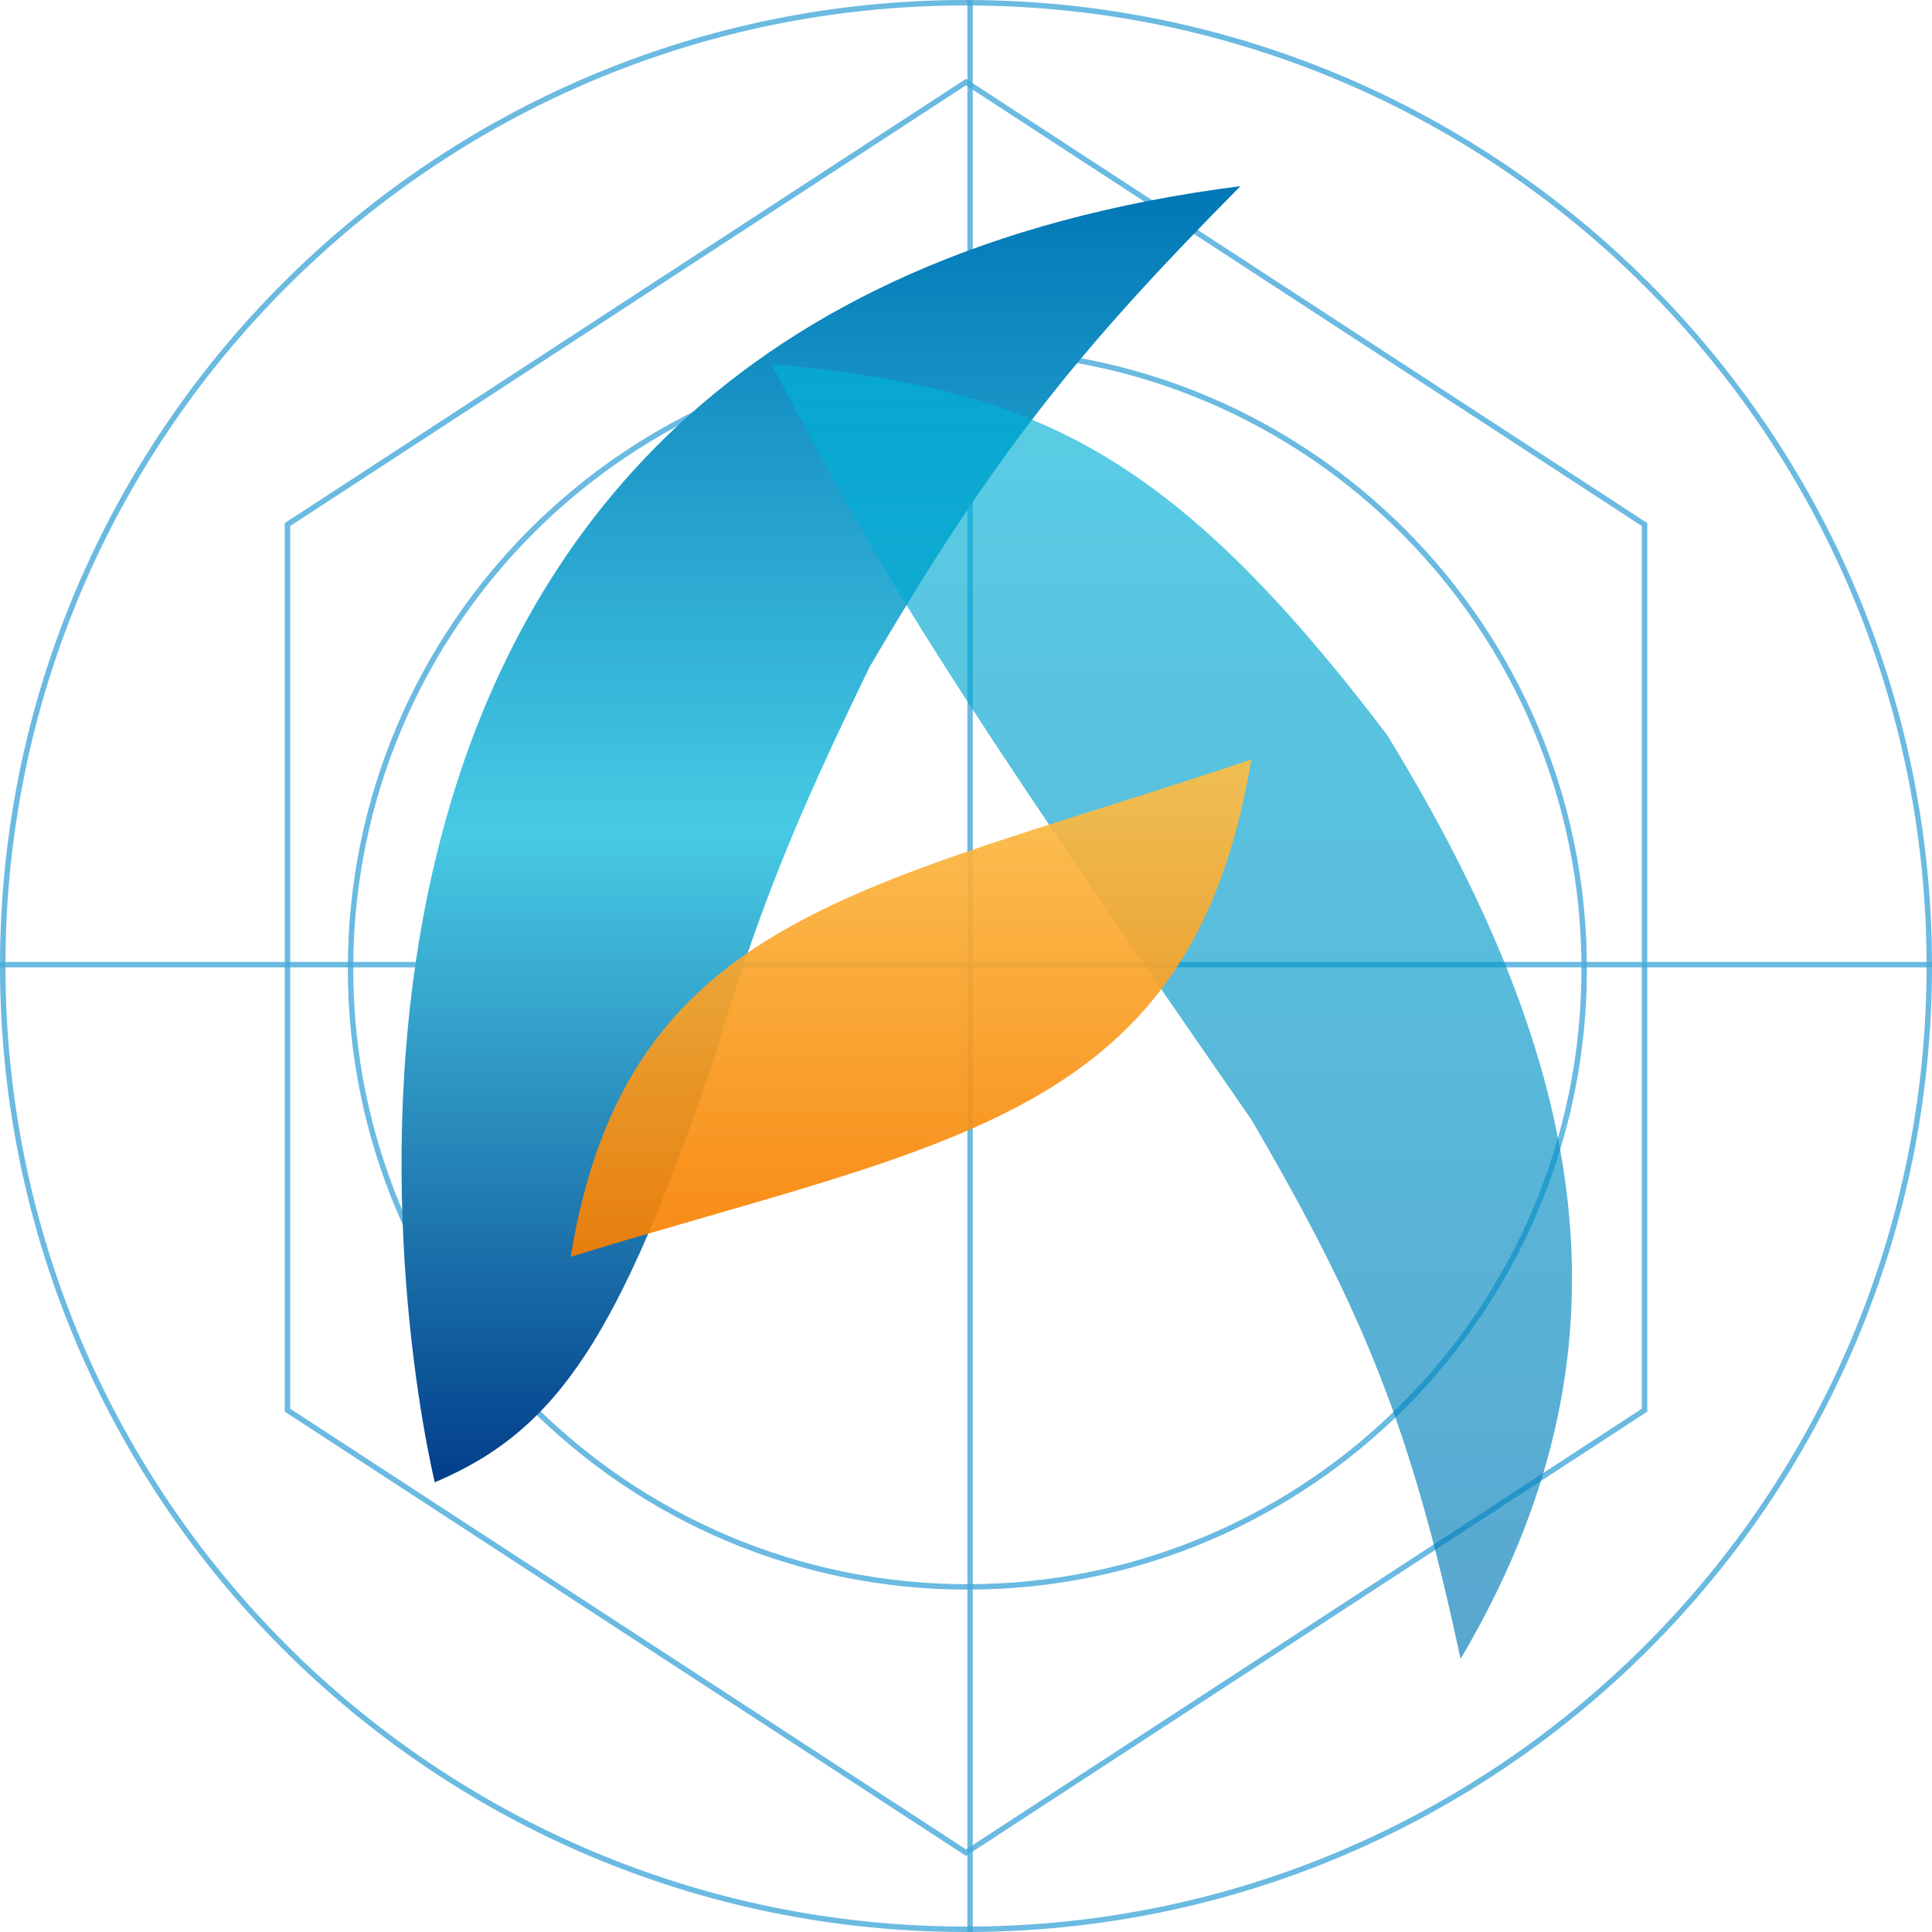
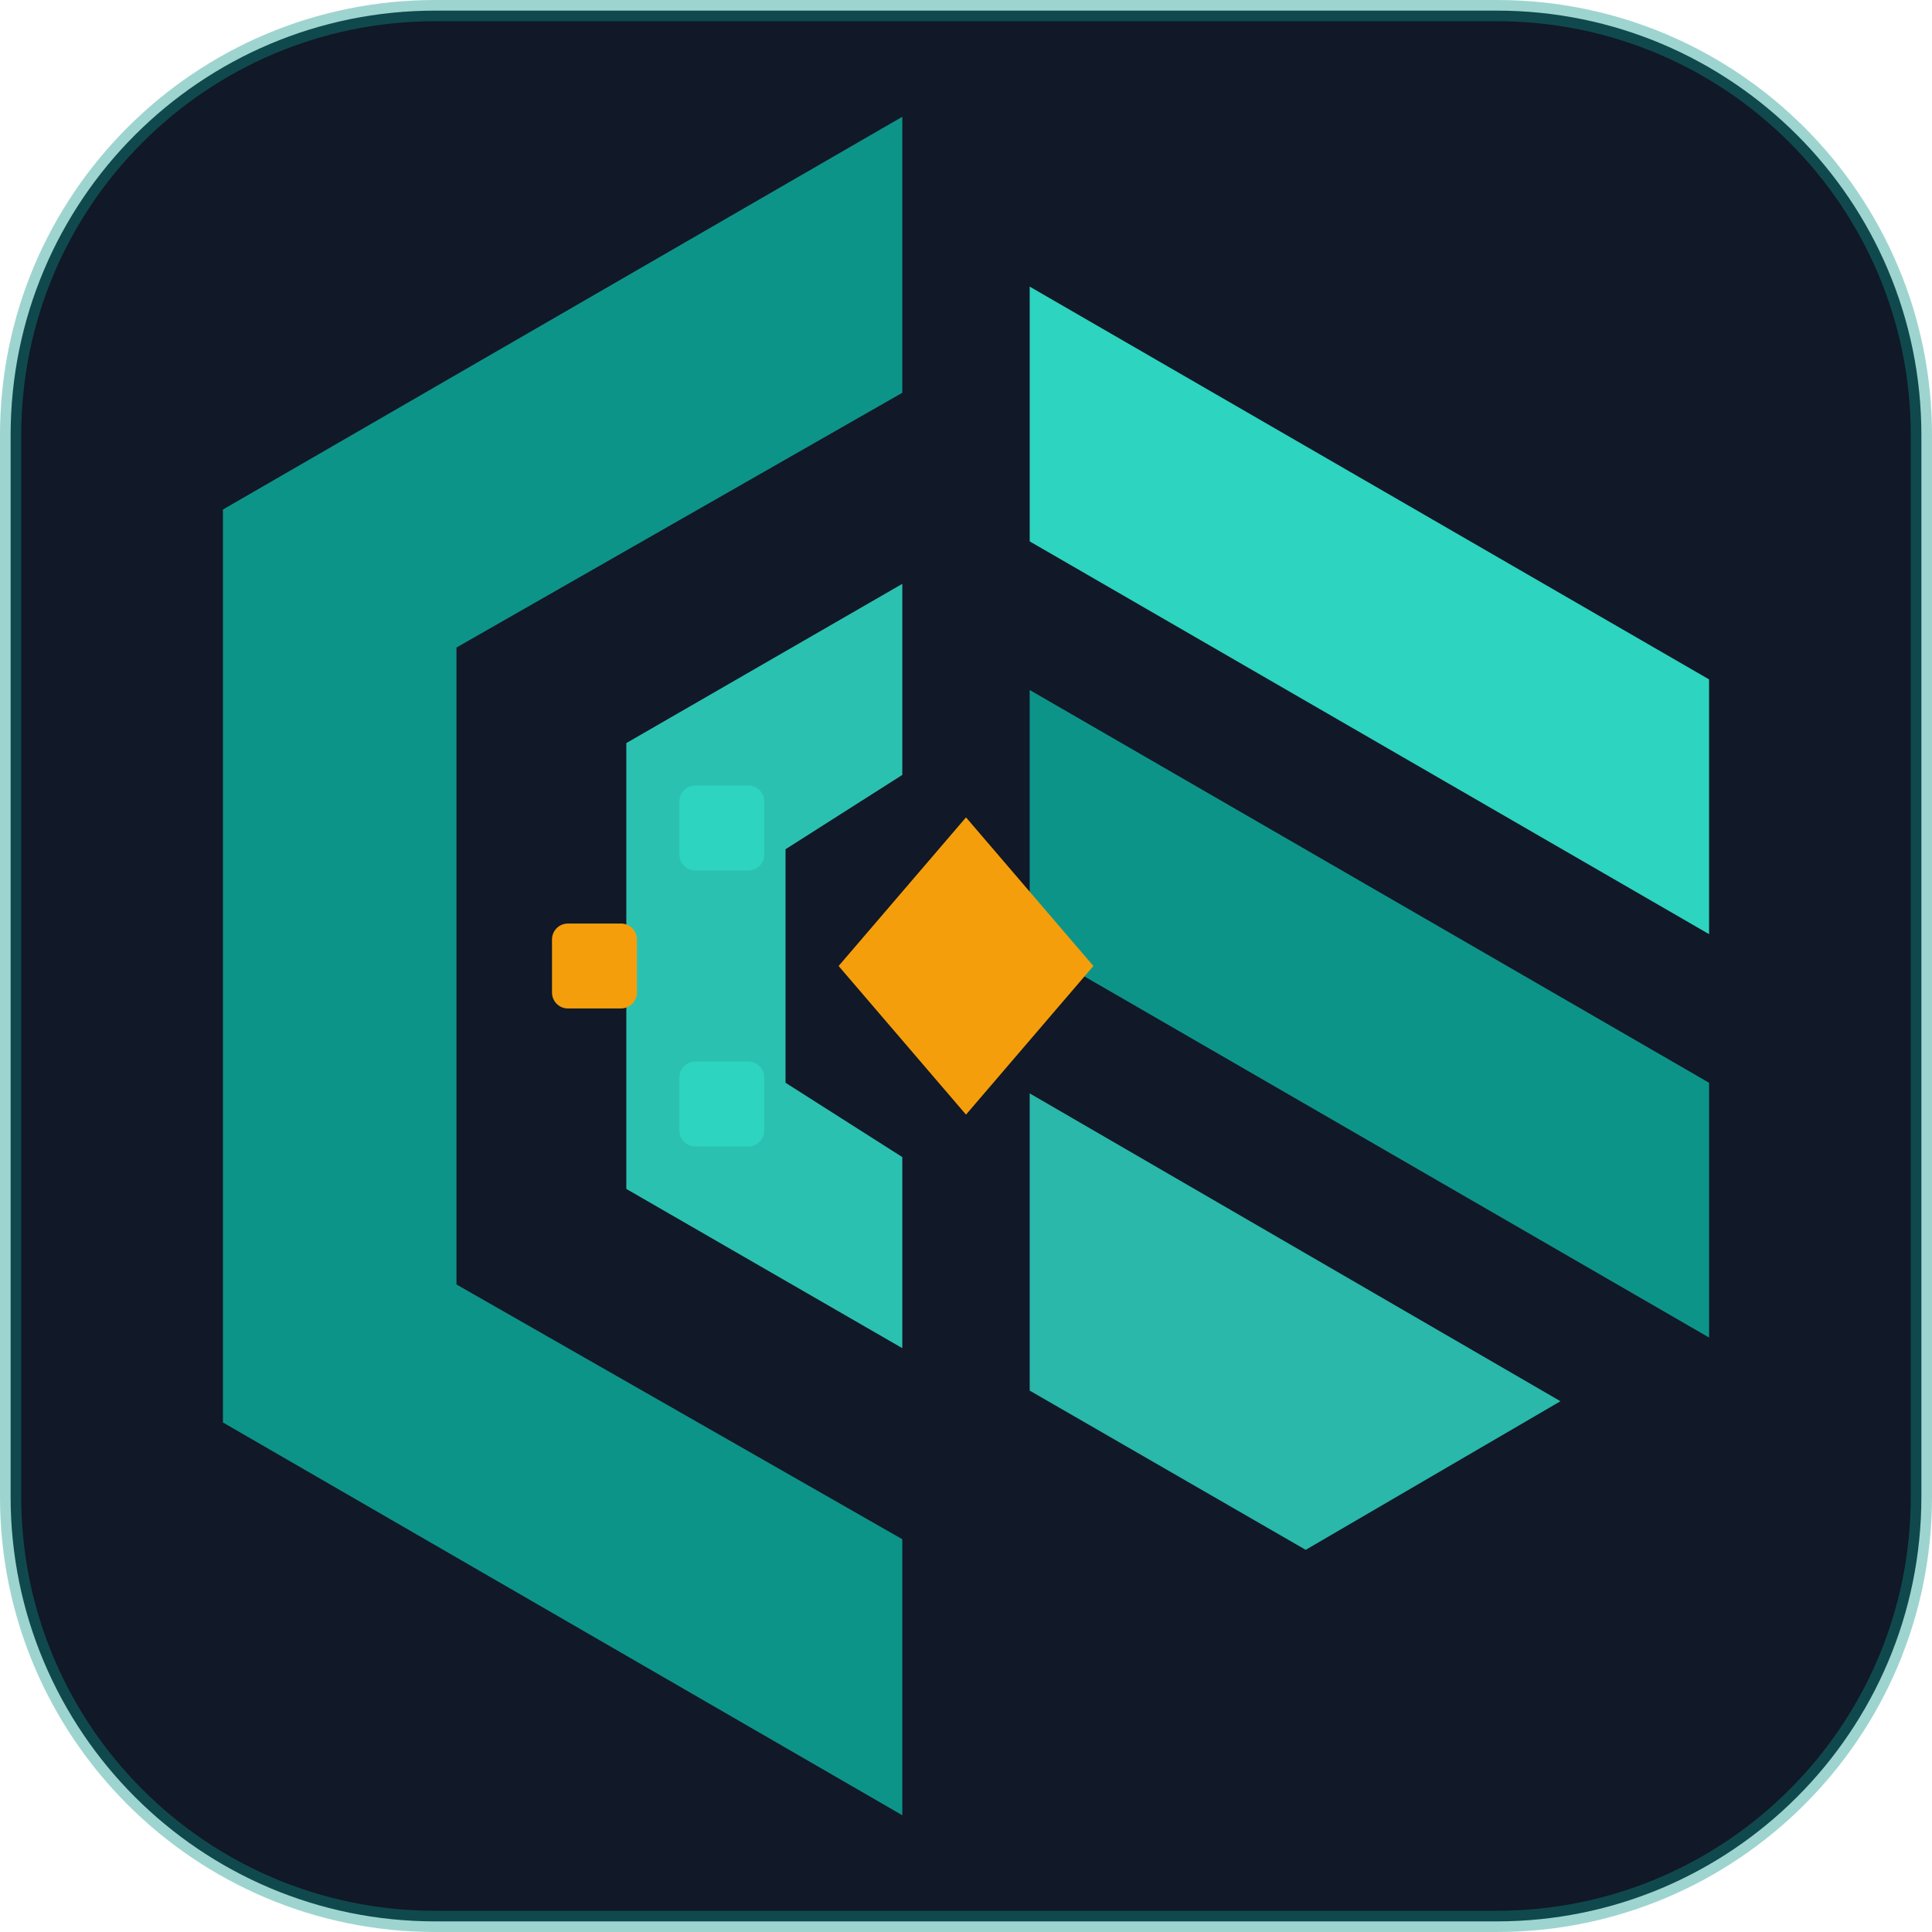
- <svg xmlns="http://www.w3.org/2000/svg" width="711" height="711" viewBox="0 0 711 711" fill="none">
-   <circle opacity="0.8" cx="355.5" cy="355.5" r="354.5" stroke="#46A9DA" stroke-width="2" />
-   <path opacity="0.8" d="M605.215 193.042V518.957L355.5 681.806L105.786 518.958V193.041L355.5 30.193L605.215 193.042Z" stroke="#46A9DA" stroke-width="2" />
-   <path opacity="0.8" d="M356 129C481.367 129 583 230.853 583 356.5C583 482.147 481.367 584 356 584C230.633 584 129 482.147 129 356.5C129 230.853 230.633 129 356 129Z" stroke="#46A9DA" stroke-width="2" />
-   <line opacity="0.8" x1="7.16716e-10" y1="355" x2="711" y2="355" stroke="#46A9DA" stroke-width="2" />
-   <line opacity="0.8" x1="357" x2="357" y2="711" stroke="#46A9DA" stroke-width="2" />
-   <path d="M456.5 68.5C80 116.5 148.4 496.3 160 545.5C205.774 526.214 228.035 490.963 262.5 390.5C278.925 335.409 291.824 303.582 320 245.5C366.282 166.467 396.908 128.755 456.5 68.5Z" fill="url(#paint0_linear_1_58)" />
-   <path opacity="0.65" d="M510.5 270.5C429.418 163.667 378.595 142.712 284 134C322.974 209.559 349.042 251.264 460.5 412C502.444 483.802 519.685 527.079 537.5 610.5C604.759 496.853 584.794 391.981 510.5 270.5Z" fill="url(#paint1_linear_1_58)" />
-   <path opacity="0.92" d="M210 462.5C230.783 336.321 317.543 327.664 460.5 279.5C438.618 411.587 350.349 419.567 210 462.5Z" fill="url(#paint2_linear_1_58)" />
-   <defs>
-     <linearGradient id="paint0_linear_1_58" x1="302.134" y1="68.5" x2="302.134" y2="545.5" gradientUnits="userSpaceOnUse">
-       <stop stop-color="#0077B6" />
-       <stop offset="0.5" stop-color="#48CAE4" />
-       <stop offset="1" stop-color="#023E8A" />
-     </linearGradient>
-     <linearGradient id="paint1_linear_1_58" x1="431.262" y1="134" x2="431.262" y2="610.5" gradientUnits="userSpaceOnUse">
-       <stop stop-color="#00B4D8" />
-       <stop offset="1" stop-color="#0077B6" />
-     </linearGradient>
-     <linearGradient id="paint2_linear_1_58" x1="335.25" y1="279.5" x2="335.25" y2="462.5" gradientUnits="userSpaceOnUse">
-       <stop stop-color="#FCBF49" />
-       <stop offset="1" stop-color="#F77F00" />
-     </linearGradient>
-   </defs>
+ <svg xmlns="http://www.w3.org/2000/svg" viewBox="9 9 182 182" width="100%" height="100%">
+   <rect x="10" y="10" width="180" height="180" rx="40" fill="#111827" stroke="#0D9488" stroke-width="2" stroke-opacity="0.4" />
+   <path d="M 94 20             L 30 57             L 30 143             L 94 180             L 94 154             L 52 130             L 52 70             L 94 46 Z" fill="#0D9488" />
+   <path d="M 94 64             L 68 79             L 68 121             L 94 136             L 94 118             L 83 111             L 83 89             L 94 82 Z" fill="#2DD4BF" opacity="0.9" />
+   <rect x="61" y="96" width="8" height="8" rx="1.5" fill="#F59E0B" />
+   <rect x="73" y="83" width="8" height="8" rx="1.5" fill="#2DD4BF" />
+   <rect x="73" y="109" width="8" height="8" rx="1.5" fill="#2DD4BF" />
+   <polygon points="106,36 170,73 170,97 106,60" fill="#2DD4BF" />
+   <polygon points="106,74 170,111 170,135 106,98" fill="#0D9488" />
+   <polygon points="106,112 156,141 132,155 106,140" fill="#2DD4BF" opacity="0.85" />
+   <polygon points="100,86 112,100 100,114 88,100" fill="#F59E0B" />
</svg>
